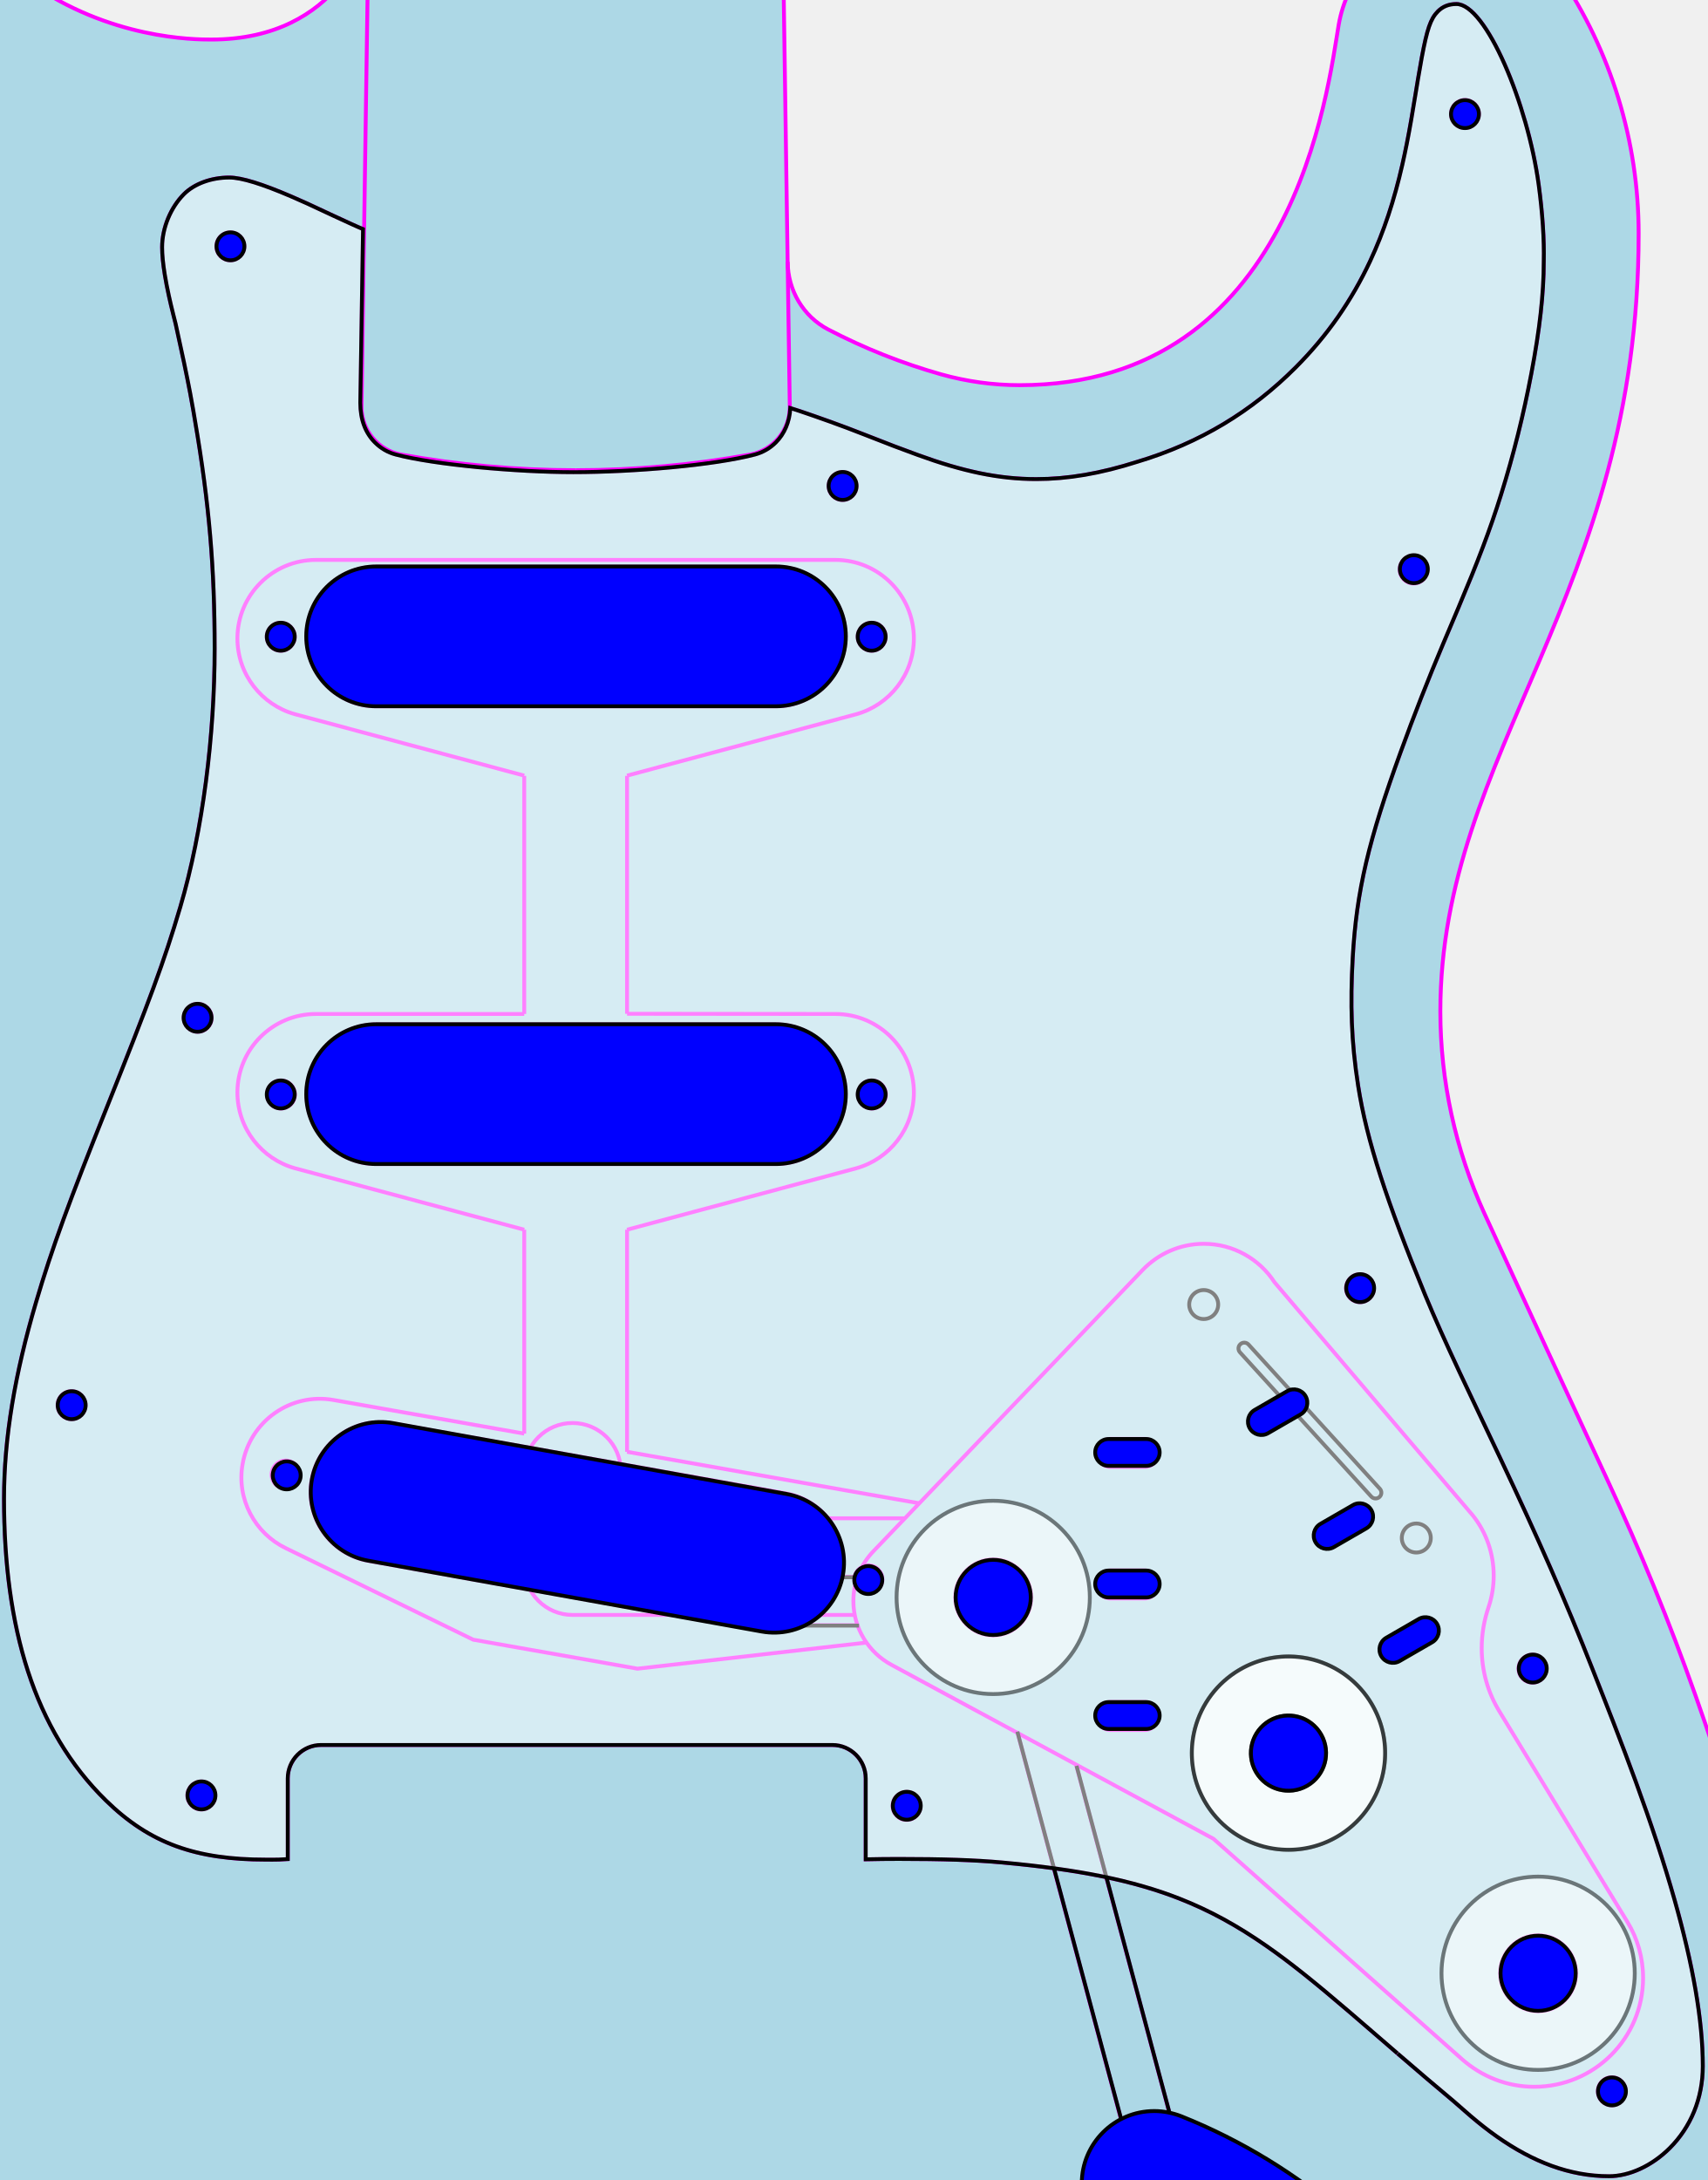
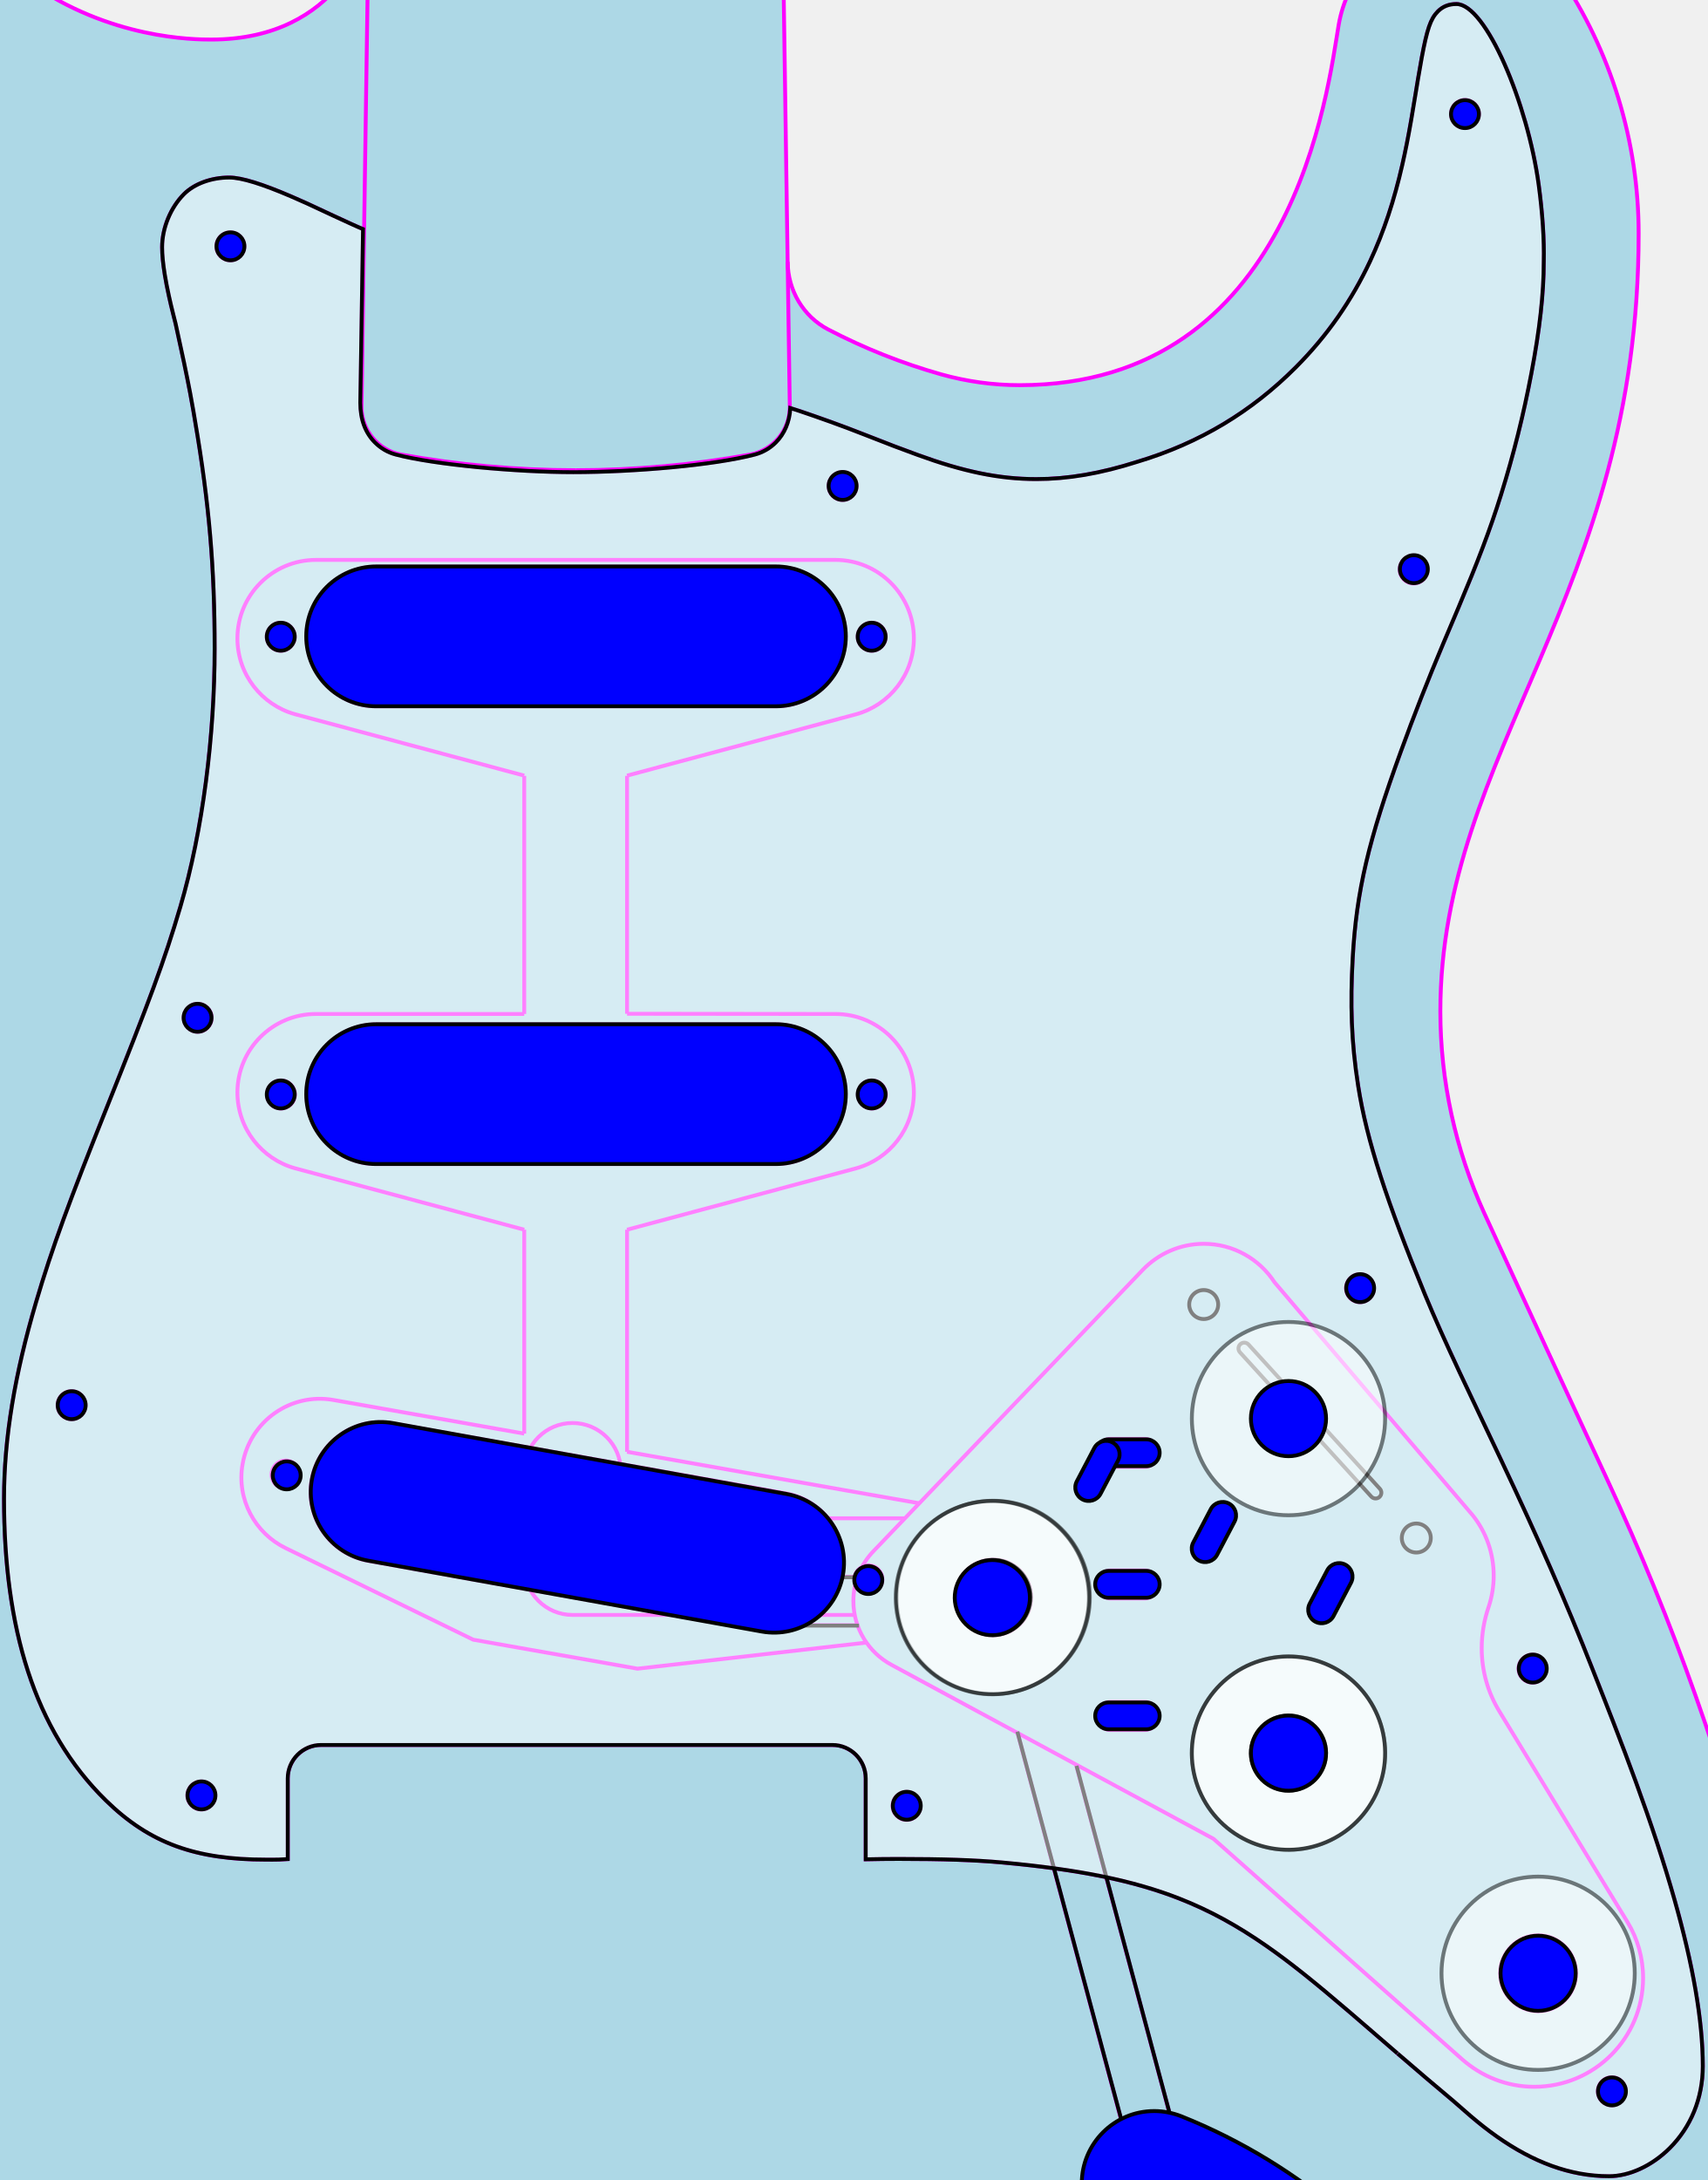
<svg xmlns="http://www.w3.org/2000/svg" xmlns:xlink="http://www.w3.org/1999/xlink" width="636px" height="812px" version="1.1">
  <style>
    #reference {
      /* display: none; */
      stroke: magenta;
      stroke-width: 1.44px;
    }

    #calculated {
      fill: blue;
      stroke: black;
      stroke-width: 1.44px;
    }
  </style>
  <defs>
    <g id="knob">
      <circle r="36" opacity="0.5" fill="white" />
      <circle r="14" />
    </g>
    <circle id="screw" r="5.2" />
    <rect id="switch" width="10" height="24" rx="5" />
    <g id="pickup">
      <circle r="5.2" cy="26.16" />
      <circle r="5.2" cx="220.13" cy="26.16" />
      <rect x="9.5" width="201" height="52.07" rx="26.05" />
    </g>
    <g id="bracket">
      <use xlink:href="#knob" x="0" y="0" />
-       <use xlink:href="#switch" x="9" y="48" />
-       <use xlink:href="#switch" x="58" y="48" />
-       <use xlink:href="#switch" x="107" y="48" />
+       <use xlink:href="#knob" x="124.6" y="0" />
+       <use xlink:href="#switch" x="8.88" y="48" />
+       <use xlink:href="#switch" x="57.88" y="48" />
+       <use xlink:href="#switch" x="106.88" y="48" />
    </g>
  </defs>
  <g id="reference">
    <g id="body" fill="lightblue" transform="rotate(-90) translate(-1310, -384)">
      <path d="M1212.471,677.429 C1201.887,677.501 1192.167,683.189 1187.271,692.549 C1180.287,705.941 1174.671,720.053 1170.567,734.597 C1167.903,744.101 1166.535,753.965 1166.535,763.829 C1166.535,866.069 1276.983,878.669 1300.743,882.701 C1309.527,884.213 1317.663,888.173 1324.287,894.149 C1333.719,902.645 1339.191,914.813 1339.191,927.557 C1339.191,942.533 1331.775,956.501 1319.391,964.925 C1290.951,984.149 1257.327,994.445 1222.983,994.445 C1088.055,994.445 1030.455,920.573 933.255,920.573 C907.407,920.573 881.775,926.189 858.159,936.917 C825.039,952.109 791.919,967.373 758.799,982.781 C706.239,1007.261 651.447,1026.629 595.359,1040.741 C562.959,1048.805 529.695,1052.909 496.359,1052.909 C483.255,1052.909 470.079,1052.333 457.047,1051.109 C433.503,1048.877 410.391,1043.549 388.215,1035.269 C370.863,1028.789 354.519,1019.933 339.615,1008.917 C306.135,984.221 278.703,952.109 259.479,915.101 C236.511,870.749 223.119,822.005 220.167,772.181 C218.439,742.517 217.359,712.853 217.143,683.189 C216.999,661.229 216.855,639.269 216.855,617.381 C216.855,575.981 217.215,534.653 217.935,493.325 C218.583,454.661 222.327,416.213 229.095,378.197 C233.631,352.637 240.831,327.581 250.623,303.533 C265.527,267.101 287.775,234.053 315.927,206.549 C330.903,192.005 347.823,179.621 366.255,169.829 C402.111,150.821 441.855,140.453 482.391,139.517 C485.199,139.445 488.079,139.445 490.887,139.445 C507.087,139.445 523.287,140.525 539.343,142.685 C590.319,149.525 640.647,160.973 689.607,176.885 C745.119,194.813 799.551,216.125 852.615,240.605 C870.183,248.669 888.039,256.085 906.183,262.781 C933.687,272.933 962.847,278.189 992.151,278.189 C1097.703,278.189 1189.935,202.445 1350.855,202.445 C1454.391,202.445 1522.143,243.053 1522.143,292.733 C1522.143,315.269 1502.415,334.709 1469.079,334.709 C1295.415,334.709 1295.271,450.845 1295.271,462.653 C1295.271,511.253 1334.871,521.477 1339.695,522.917 C1346.319,525.005 1350.855,531.197 1350.855,538.181 L1350.855,661.949 C1350.855,669.437 1344.807,675.557 1337.391,675.557" />
      <g id="pickups" transform="translate(586.2149, 472.4454)">
        <line x1="346.104" y1="106.848" x2="434.88" y2="106.848" />
        <line x1="346.176" y1="145.152" x2="434.88" y2="145.152" />
        <line x1="189.792" y1="106.848" x2="265.752" y2="106.848" />
        <line x1="183.024" y1="145.152" x2="265.752" y2="145.152" />
        <polyline points="163.872 253.872 168.696 226.368 183.024 145.152" />
        <path d="M434.88,145.152 L457.776,230.616 C461.232,242.928 472.536,252 486,252 C502.128,252 515.232,238.896 515.232,222.768 L515.232,126 L515.232,29.232 C515.232,13.104 502.128,1.13686838e-13 486,1.13686838e-13 C472.536,1.13686838e-13 461.232,9.072 457.776,21.384 L434.88,106.848" />
        <path d="M265.752,145.152 L288.648,230.616 C292.104,242.928 303.408,252 316.872,252 C333,252 346.104,238.896 346.104,222.768 L346.176,145.152" />
        <path d="M346.104,106.848 L346.104,29.232 C346.104,13.104 333,1.70530257e-13 316.872,1.70530257e-13 C303.408,1.70530257e-13 292.104,9.072 288.648,21.384 L265.752,106.848" />
        <path d="M189.792,106.848 L202.32,35.784 C205.128,19.872 194.472,4.752 178.56,1.944 C165.384,-0.432 152.64,6.552 147.096,18.072 L113.04,87.84 L102.24,149.04 L110.808,224.136 L111.96,234.36" />
        <path d="M122.256,229.968 L122.256,124.848 C122.256,114.912 130.32,106.848 140.256,106.848 L175.752,106.848 C185.688,106.848 193.752,114.912 193.752,124.848 C193.752,134.784 185.688,142.848 175.752,142.848 L158.256,142.848 L158.256,248.544" />
      </g>
      <g id="neck" transform="translate(1173.879, 538.4694)">
        <g id="shape" transform="translate(-40.024, -20.8)" fill="none">
          <path d="M1,80.776 C1,102.952 3.016,124.696 6.832,145.792 C8.416,154.36 15.976,160.552 24.544,160.552 L361,155.584" />
          <path d="M1,80.776 C1,58.6 3.016,36.856 6.832,15.76 C8.416,7.192 15.976,1 24.544,1 L361,5.968" />
        </g>
      </g>
      <path id="controls" transform="translate(409.1749, 492.6774)" d="M133.768,436.032 L215.92,343.368 L280.72,223.416 C285.256,214.992 294.184,209.232 304.48,209.232 C311.752,209.232 318.304,212.112 323.128,216.792 L427.816,317.016 C433.792,322.776 437.536,330.84 437.536,339.768 C437.536,350.784 431.848,360.504 423.208,366.12 L336.448,439.92 C330.256,444.888 322.408,447.768 313.912,447.768 C309.88,447.768 305.992,447.12 302.32,445.896 C297.496,444.24 292.312,443.304 286.912,443.304 C278.344,443.304 270.28,445.68 263.44,449.856 L184.816,497.664 C178.768,501.336 171.64,503.424 164.08,503.424 C141.688,503.424 123.544,485.28 123.544,462.888 C123.544,452.592 127.432,443.232 133.768,436.032 Z" />
      <path id="jack" transform="translate(410.1749, 805.4454)" d="M110.736,19.08 C92.808,63.864 60.336,101.304 18.576,125.496 C3.816,134.064 -13.968,120.456 -9.504,103.968 C3.096,57.384 30.888,16.344 69.48,-12.6 C74.016,-15.984 79.632,-18 85.68,-18 C100.584,-18 112.68,-5.904 112.68,9 C112.68,12.528 111.96,15.912 110.736,19.08 Z" />
      <g id="tunnels" transform="translate(519.7589, 679.4454)">
        <g id="ground" transform="translate(184.396, 0)">
          <line x1="0.5" y1="24.048" x2="0.5" y2="0" />
          <line x1="18.5" y1="24.12" x2="18.5" y2="5.68434189e-14" />
        </g>
        <g id="jack" transform="translate(0, 82.664)">
          <line x1="5.68434189e-14" y1="39.736" x2="144.648" y2="1" />
          <line x1="132.984" y1="22.744" x2="3.024" y2="57.592" />
        </g>
      </g>
    </g>
    <g id="pickguard" fill="none">
      <path d="M573.206,68.806 L573.206,68.806 C574.653,79.487 575.3,89.418 575.097,97.476 C575.097,109.458 573.565,122.826 570.47,139.105 C567.574,154.34 563.926,169.117 559.147,184.365 C555.084,197.329 550.508,209.237 543.264,226.444 C542.153,229.083 538.303,238.161 537.624,239.77 C531.973,253.156 526.773,266.404 521.786,280.108 C509.88,312.83 505.3,331.864 503.925,356.781 C502.969,374.075 503.365,387.885 505.944,404.411 C509.142,424.896 516.674,447.682 530.908,482.372 C534.379,490.746 538.395,499.716 543.732,511.132 C546.75,517.586 557.963,541.191 558.91,543.195 C573.018,573.076 583.148,595.968 593.446,622.198 C594.134,623.951 596.656,630.358 597.043,631.343 C598.551,635.18 599.771,638.299 600.978,641.409 C604.092,649.434 606.817,656.632 609.411,663.741 C615.142,679.446 619.911,693.846 623.779,707.496 C630.636,731.699 634.343,752.498 634.343,769.589 C634.343,781.695 629.793,792.35 622.053,800.091 C615.422,806.722 606.951,810.589 599.411,810.589 C584.713,810.589 570.959,805.172 557.7,795.858 C554.295,793.466 551.112,790.953 547.77,788.098 C546.331,786.868 542.066,783.098 541.349,782.499 C534.742,776.98 528.42,771.592 520.66,764.897 C521.144,765.314 506.589,752.726 502.832,749.507 C489.648,738.213 480.76,731.076 471.916,724.904 C461.006,717.291 450.655,711.607 439.308,707.158 C422.203,700.451 401.91,696.344 373.408,693.737 C363.276,692.809 350.82,692.406 334.764,692.406 C330.736,692.406 326.732,692.452 322.503,692.549 C322.503,690.279 322.503,689.95 322.503,684.962 C322.503,678.76 322.503,678.76 322.503,671.698 C322.503,666.923 322.503,666.923 322.503,662.415 C322.503,655.537 316.93,649.963 310.052,649.963 L119.65,649.963 C112.773,649.963 107.199,655.538 107.199,662.415 L107.199,692.47 C104.587,692.643 103.119,692.69 101.402,692.681 C101.168,692.68 101.048,692.679 100.522,692.674 C99.878,692.668 99.504,692.666 99.038,692.666 C73.023,692.666 55.831,686.69 39.413,670.593 C12.655,644.361 1.5,606.072 1.5,558.268 C1.5,535.493 5.563,511.73 13.424,485.072 C19.446,464.651 25.967,447.093 39.686,412.77 C55.655,372.821 61.158,358.185 67.17,337.817 C75.586,309.3 79.969,273.758 79.969,241.565 C79.969,211.691 77.973,187.819 72.688,156.931 C72.63,156.593 72.203,154.017 72.031,153.009 C71.684,150.982 71.306,148.882 70.839,146.422 C69.588,139.838 67.847,131.476 65.417,120.573 C65.357,120.304 64.681,117.662 64.521,117.025 C63.941,114.71 63.414,112.496 62.914,110.207 C62.314,107.463 61.802,104.834 61.395,102.347 C60.746,98.371 60.393,94.911 60.393,92.096 C60.393,84.845 63.64,77.197 68.53,72.309 C72.396,68.441 78.713,66.123 85.409,66.123 C90.072,66.123 97.861,68.617 108.44,73.153 C110.38,73.986 112.405,74.882 114.552,75.857 C115.457,76.268 132.124,84.125 135.245,85.345 C134.892,110.784 134.228,147.709 134.228,150.043 C134.228,156.341 136.16,161.289 139.678,164.808 C141.886,167.015 144.467,168.521 147.42,169.3 C161.96,173.14 192.687,175.876 213.564,175.876 C235.9,175.876 266.09,173.293 281.206,169.3 C284.121,168.53 286.827,166.987 289.009,164.804 C292.207,161.606 294.136,157.214 294.415,151.976 C297.448,152.897 307.59,156.383 315.538,159.378 C317.639,160.17 319.559,160.911 322.034,161.882 C322.243,161.964 322.243,161.964 322.451,162.045 C332.466,165.976 334.481,166.752 341.92,169.466 C358.705,175.589 372.02,178.451 386.058,178.451 C397.756,178.451 409.955,176.393 423.68,172.004 C447.123,164.988 466.347,153.192 482.633,136.908 C494.522,125.018 503.583,111.864 510.4,97.299 C515.588,86.214 519.387,74.562 522.386,61.462 C523.584,56.23 524.635,50.873 525.716,44.67 C526.364,40.953 528.504,27.907 528.284,29.222 C528.802,26.117 529.237,23.63 529.672,21.323 C531.615,11.015 532.882,7.008 535.648,4.243 C537.479,2.411 539.723,1.5 542.548,1.5 C553.553,1.5 569.125,38.686 573.206,68.806 Z" />
      <g id="controls" transform="translate(334, 480.5101)">
        <g id="selector" transform="translate(109, -0.5101)" stroke="#000000" stroke-width="1.44">
          <path d="M71.042,74.535 C71.845,75.417 71.781,76.783 70.899,77.586 C70.017,78.389 68.651,78.325 67.848,77.443 L18.934,23.722 C18.131,22.84 18.195,21.474 19.077,20.671 C19.959,19.868 21.325,19.932 22.128,20.814 L71.042,74.535 Z" />
          <path d="M5.415,0.51 C8.397,0.51 10.815,2.928 10.815,5.91 C10.815,8.892 8.397,11.31 5.415,11.31 C2.433,11.31 0.015,8.892 0.015,5.91 C0.015,2.928 2.433,0.51 5.415,0.51 Z" />
          <path d="M84.614,87.476 C87.596,87.476 90.014,89.894 90.014,92.876 C90.014,95.858 87.596,98.276 84.614,98.276 C81.632,98.276 79.214,95.858 79.214,92.876 C79.214,89.894 81.632,87.476 84.614,87.476 Z" />
        </g>
        <path id="knob" transform="translate(202, 218.4899)" d="M51.22,36 C51.22,43.853 44.853,50.22 37,50.22 C29.147,50.22 22.78,43.853 22.78,36 C22.78,28.147 29.147,21.78 37,21.78 C44.853,21.78 51.22,28.147 51.22,36 Z" />
        <g id="bracket" transform="translate(75.2625, 35.3537)">
          <g id="switches" transform="translate(10.8, 74.3) rotate(90) translate(-10.8, -74.3)translate(-42.7, 63.5)">
            <rect id="neck" x="-0.72" y="-0.72" width="10.44" height="23.04" rx="5.22" />
            <rect id="middle" x="48.28" y="-0.72" width="10.44" height="23.04" rx="5.22" />
            <rect id="bridge" x="97.28" y="-0.72" width="10.44" height="23.04" rx="5.22" />
          </g>
          <path transform="translate(-75.2625, 43.1362)" d="M50.22,36 C50.22,43.853 43.853,50.22 36,50.22 C28.147,50.22 21.78,43.853 21.78,36 C21.78,28.147 28.147,21.78 36,21.78 C43.853,21.78 50.22,28.147 50.22,36 Z" />
        </g>
      </g>
      <g id="pickups" transform="translate(100.0962, 211.0529)">
        <g id="bridge" transform="translate(0.9038, 317.9471)">
          <path d="M187.253,78.881 C185.723,78.881 184.177,78.744 182.658,78.473 L36.148,52.365 C22.025,49.849 12.584,36.312 15.1,22.189 C17.315,9.757 28.074,0.734 40.681,0.734 C42.211,0.734 43.757,0.87 45.275,1.142 L191.787,27.249 C205.909,29.766 215.352,43.303 212.834,57.426 C210.619,69.858 199.861,78.881 187.253,78.881 Z" />
          <path d="M223.426,54.138 C226.263,54.643 228.154,57.354 227.648,60.192 C227.143,63.029 224.432,64.92 221.594,64.414 C218.756,63.908 216.866,61.198 217.372,58.36 C217.878,55.522 220.588,53.632 223.426,54.138 Z" />
          <path d="M6.306,15.105 C9.143,15.61 11.034,18.32 10.528,21.159 C10.023,23.997 7.312,25.887 4.474,25.381 C1.637,24.875 -0.254,22.165 0.252,19.327 C0.758,16.49 3.468,14.599 6.306,15.105 Z" />
        </g>
        <g id="middle" transform="translate(-0.0962, 169.9471)">
          <path d="M40.197,52.581 C25.852,52.581 14.181,40.91 14.181,26.565 C14.181,12.22 25.852,0.55 40.197,0.55 L189.016,0.55 C203.361,0.55 215.031,12.22 215.031,26.565 C215.031,40.91 203.361,52.581 189.016,52.581 L40.197,52.581 Z" />
          <path d="M9.888,26.665 C9.888,29.548 7.551,31.885 4.668,31.885 C1.786,31.885 -0.552,29.548 -0.552,26.665 C-0.552,23.783 1.786,21.445 4.668,21.445 C7.551,21.445 9.888,23.783 9.888,26.665 Z" />
          <path d="M230.037,26.665 C230.037,29.548 227.699,31.885 224.817,31.885 C221.934,31.885 219.597,29.548 219.597,26.665 C219.597,23.783 221.934,21.445 224.817,21.445 C227.699,21.445 230.037,23.783 230.037,26.665 Z" />
        </g>
        <g id="neck" transform="translate(-0.0962, -0.0529)">
          <path d="M40.197,52.083 C25.852,52.083 14.182,40.413 14.182,26.068 C14.182,11.723 25.852,0.053 40.197,0.053 L189.016,0.053 C203.361,0.053 215.031,11.723 215.031,26.068 C215.031,40.413 203.361,52.083 189.016,52.083 L40.197,52.083 Z" />
          <path d="M9.816,26.168 C9.816,29.051 7.479,31.388 4.596,31.388 C1.714,31.388 -0.624,29.051 -0.624,26.168 C-0.624,23.285 1.714,20.948 4.596,20.948 C7.479,20.948 9.816,23.285 9.816,26.168 Z" />
          <path d="M229.965,26.168 C229.965,29.051 227.627,31.388 224.745,31.388 C221.862,31.388 219.525,29.051 219.525,26.168 C219.525,23.285 221.862,20.948 224.745,20.948 C227.627,20.948 229.965,23.285 229.965,26.168 Z" />
        </g>
      </g>
      <g id="screws" transform="translate(22, 37)">
        <path d="M297.106,144.025 C297.106,146.908 294.769,149.245 291.886,149.245 C289.003,149.245 286.666,146.908 286.666,144.025 C286.666,141.143 289.003,138.805 291.886,138.805 C294.769,138.805 297.106,141.143 297.106,144.025 Z" />
        <path d="M528.271,2.84 L528.271,2.84 C529.203,4.455 529.203,6.444 528.271,8.06 C527.338,9.675 525.615,10.67 523.75,10.67 C521.885,10.67 520.162,9.675 519.229,8.06 C518.297,6.444 518.297,4.455 519.229,2.84 C520.162,1.225 521.885,0.23 523.75,0.23 C525.615,0.23 527.338,1.225 528.271,2.84 Z" />
        <path d="M509.824,175.128 C509.824,178.011 507.487,180.348 504.604,180.348 C501.721,180.348 499.384,178.011 499.384,175.128 C499.384,172.245 501.721,169.908 504.604,169.908 C507.487,169.908 509.824,172.245 509.824,175.128 Z" />
        <path d="M489.853,442.821 C489.853,445.703 487.516,448.041 484.633,448.041 C481.751,448.041 479.413,445.703 479.413,442.821 C479.413,439.938 481.751,437.601 484.633,437.601 C487.516,437.601 489.853,439.938 489.853,442.821 Z" />
        <path d="M554.113,584.536 C554.113,587.419 551.775,589.756 548.893,589.756 C546.01,589.756 543.673,587.419 543.673,584.536 C543.673,581.653 546.01,579.316 548.893,579.316 C551.775,579.316 554.113,581.653 554.113,584.536 Z" />
        <path d="M583.654,741.941 C583.654,744.823 581.316,747.16 578.434,747.16 C575.551,747.16 573.214,744.823 573.214,741.941 C573.214,739.058 575.551,736.721 578.434,736.721 C581.316,736.721 583.654,739.058 583.654,741.941 Z" />
        <path d="M320.945,635.665 C320.945,638.548 318.607,640.885 315.725,640.885 C312.842,640.885 310.505,638.548 310.505,635.665 C310.505,632.783 312.842,630.445 315.725,630.445 C318.607,630.445 320.945,632.783 320.945,635.665 Z" />
        <path d="M58.225,631.774 C58.225,634.657 55.888,636.994 53.005,636.994 C50.123,636.994 47.785,634.657 47.785,631.774 C47.785,628.892 50.123,626.554 53.005,626.554 C55.888,626.554 58.225,628.892 58.225,631.774 Z" />
        <path d="M9.874,486.389 C9.874,489.271 7.537,491.608 4.654,491.608 C1.771,491.608 -0.566,489.271 -0.566,486.389 C-0.566,483.506 1.771,481.168 4.654,481.168 C7.537,481.168 9.874,483.506 9.874,486.389 Z" />
        <path d="M56.874,342.108 C56.874,344.99 54.537,347.328 51.654,347.328 C48.771,347.328 46.434,344.99 46.434,342.108 C46.434,339.225 48.771,336.888 51.654,336.888 C54.537,336.888 56.874,339.225 56.874,342.108 Z" />
        <path d="M69.025,54.757 C69.025,57.639 66.688,59.977 63.805,59.977 C60.922,59.977 58.585,57.639 58.585,54.757 C58.585,51.874 60.922,49.536 63.805,49.536 C66.688,49.536 69.025,51.874 69.025,54.757 Z" />
      </g>
    </g>
  </g>
  <g id="calculated">
    <g id="body">
      <g id="tunnels">
        <g id="ground" transform="translate(290, 587.5)">
          <line x1="0" y1="0" x2="30" y2="0" />
          <line x1="0" y1="18" x2="30" y2="18" />
        </g>
        <g id="jack" transform="translate(379, 645) rotate(-15)">
          <line x1="0" y1="0" x2="0" y2="150" />
          <line x1="18" y1="18" x2="18" y2="152" />
        </g>
      </g>
      <path d="M110.736,19.08 C92.808,63.864 60.336,101.304 18.576,125.496 C3.816,134.064 -13.968,120.456 -9.504,103.968 C3.096,57.384 30.888,16.344 69.48,-12.6 C74.016,-15.984 79.632,-18 85.68,-18 C100.584,-18 112.68,-5.904 112.68,9 C112.68,12.528 111.96,15.912 110.736,19.08 Z" transform="translate(421, 899) rotate(270)" />
    </g>
    <g id="pickguard">
      <path d="M573.206,68.806 L573.206,68.806 C574.653,79.487 575.3,89.418 575.097,97.476 C575.097,109.458 573.565,122.826 570.47,139.105 C567.574,154.34 563.926,169.117 559.147,184.365 C555.084,197.329 550.508,209.237 543.264,226.444 C542.153,229.083 538.303,238.161 537.624,239.77 C531.973,253.156 526.773,266.404 521.786,280.108 C509.88,312.83 505.3,331.864 503.925,356.781 C502.969,374.075 503.365,387.885 505.944,404.411 C509.142,424.896 516.674,447.682 530.908,482.372 C534.379,490.746 538.395,499.716 543.732,511.132 C546.75,517.586 557.963,541.191 558.91,543.195 C573.018,573.076 583.148,595.968 593.446,622.198 C594.134,623.951 596.656,630.358 597.043,631.343 C598.551,635.18 599.771,638.299 600.978,641.409 C604.092,649.434 606.817,656.632 609.411,663.741 C615.142,679.446 619.911,693.846 623.779,707.496 C630.636,731.699 634.343,752.498 634.343,769.589 C634.343,781.695 629.793,792.35 622.053,800.091 C615.422,806.722 606.951,810.589 599.411,810.589 C584.713,810.589 570.959,805.172 557.7,795.858 C554.295,793.466 551.112,790.953 547.77,788.098 C546.331,786.868 542.066,783.098 541.349,782.499 C534.742,776.98 528.42,771.592 520.66,764.897 C521.144,765.314 506.589,752.726 502.832,749.507 C489.648,738.213 480.76,731.076 471.916,724.904 C461.006,717.291 450.655,711.607 439.308,707.158 C422.203,700.451 401.91,696.344 373.408,693.737 C363.276,692.809 350.82,692.406 334.764,692.406 C330.736,692.406 326.732,692.452 322.503,692.549 C322.503,690.279 322.503,689.95 322.503,684.962 C322.503,678.76 322.503,678.76 322.503,671.698 C322.503,666.923 322.503,666.923 322.503,662.415 C322.503,655.537 316.93,649.963 310.052,649.963 L119.65,649.963 C112.773,649.963 107.199,655.538 107.199,662.415 L107.199,692.47 C104.587,692.643 103.119,692.69 101.402,692.681 C101.168,692.68 101.048,692.679 100.522,692.674 C99.878,692.668 99.504,692.666 99.038,692.666 C73.023,692.666 55.831,686.69 39.413,670.593 C12.655,644.361 1.5,606.072 1.5,558.268 C1.5,535.493 5.563,511.73 13.424,485.072 C19.446,464.651 25.967,447.093 39.686,412.77 C55.655,372.821 61.158,358.185 67.17,337.817 C75.586,309.3 79.969,273.758 79.969,241.565 C79.969,211.691 77.973,187.819 72.688,156.931 C72.63,156.593 72.203,154.017 72.031,153.009 C71.684,150.982 71.306,148.882 70.839,146.422 C69.588,139.838 67.847,131.476 65.417,120.573 C65.357,120.304 64.681,117.662 64.521,117.025 C63.941,114.71 63.414,112.496 62.914,110.207 C62.314,107.463 61.802,104.834 61.395,102.347 C60.746,98.371 60.393,94.911 60.393,92.096 C60.393,84.845 63.64,77.197 68.53,72.309 C72.396,68.441 78.713,66.123 85.409,66.123 C90.072,66.123 97.861,68.617 108.44,73.153 C110.38,73.986 112.405,74.882 114.552,75.857 C115.457,76.268 132.124,84.125 135.245,85.345 C134.892,110.784 134.228,147.709 134.228,150.043 C134.228,156.341 136.16,161.289 139.678,164.808 C141.886,167.015 144.467,168.521 147.42,169.3 C161.96,173.14 192.687,175.876 213.564,175.876 C235.9,175.876 266.09,173.293 281.206,169.3 C284.121,168.53 286.827,166.987 289.009,164.804 C292.207,161.606 294.136,157.214 294.415,151.976 C297.448,152.897 307.59,156.383 315.538,159.378 C317.639,160.17 319.559,160.911 322.034,161.882 C322.243,161.964 322.243,161.964 322.451,162.045 C332.466,165.976 334.481,166.752 341.92,169.466 C358.705,175.589 372.02,178.451 386.058,178.451 C397.756,178.451 409.955,176.393 423.68,172.004 C447.123,164.988 466.347,153.192 482.633,136.908 C494.522,125.018 503.583,111.864 510.4,97.299 C515.588,86.214 519.387,74.562 522.386,61.462 C523.584,56.23 524.635,50.873 525.716,44.67 C526.364,40.953 528.504,27.907 528.284,29.222 C528.802,26.117 529.237,23.63 529.672,21.323 C531.615,11.015 532.882,7.008 535.648,4.243 C537.479,2.411 539.723,1.5 542.548,1.5 C553.553,1.5 569.125,38.686 573.206,68.806 Z" fill-opacity="0.5" fill="#FFFFFF" />
      <use xlink:href="#knob" x="573" y="735" />
      <use xlink:href="#knob" x="370" y="595" />
      <use xlink:href="#bracket" class="single" transform="translate(480, 653) rotate(-90) scale(1, -1)" />
-       <use xlink:href="#bracket" transform="translate(480, 653) rotate(-120)" />
+       <use xlink:href="#bracket" transform="translate(480, 653) rotate(-152.3)" />
      <g id="pickups" transform="translate(104.59)">
        <use xlink:href="#pickup" x="0" y="211" />
        <use xlink:href="#pickup" x="0" y="381.5" />
        <use xlink:href="#pickup" x="99.5" y="514.3" transform="rotate(10.2)" />
      </g>
      <use xlink:href="#screw" x="545.75" y="42.5" />
      <use xlink:href="#screw" x="526.7" y="212" />
      <use xlink:href="#screw" x="506.7" y="479.8" />
      <use xlink:href="#screw" x="571" y="621.5" />
      <use xlink:href="#screw" x="600.5" y="779" />
      <use xlink:href="#screw" x="337.8" y="672.6" />
      <use xlink:href="#screw" x="75.05" y="668.75" />
      <use xlink:href="#screw" x="26.7" y="523.4" />
      <use xlink:href="#screw" x="73.6" y="379.1" />
      <use xlink:href="#screw" x="85.85" y="91.75" />
      <use xlink:href="#screw" x="313.9" y="181" />
    </g>
  </g>
</svg>
